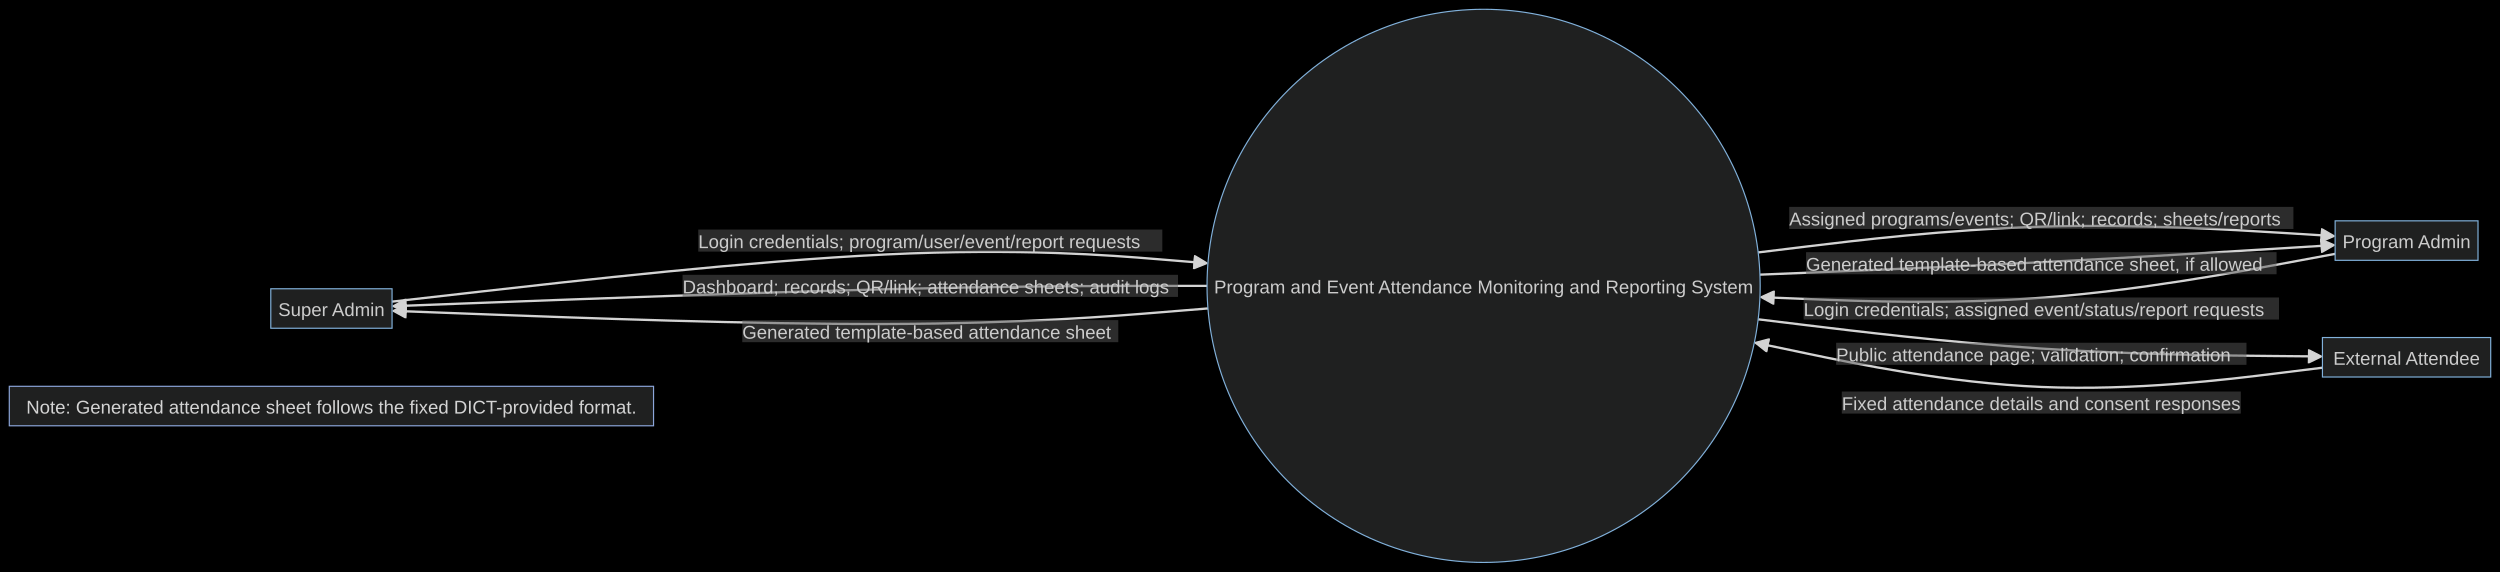
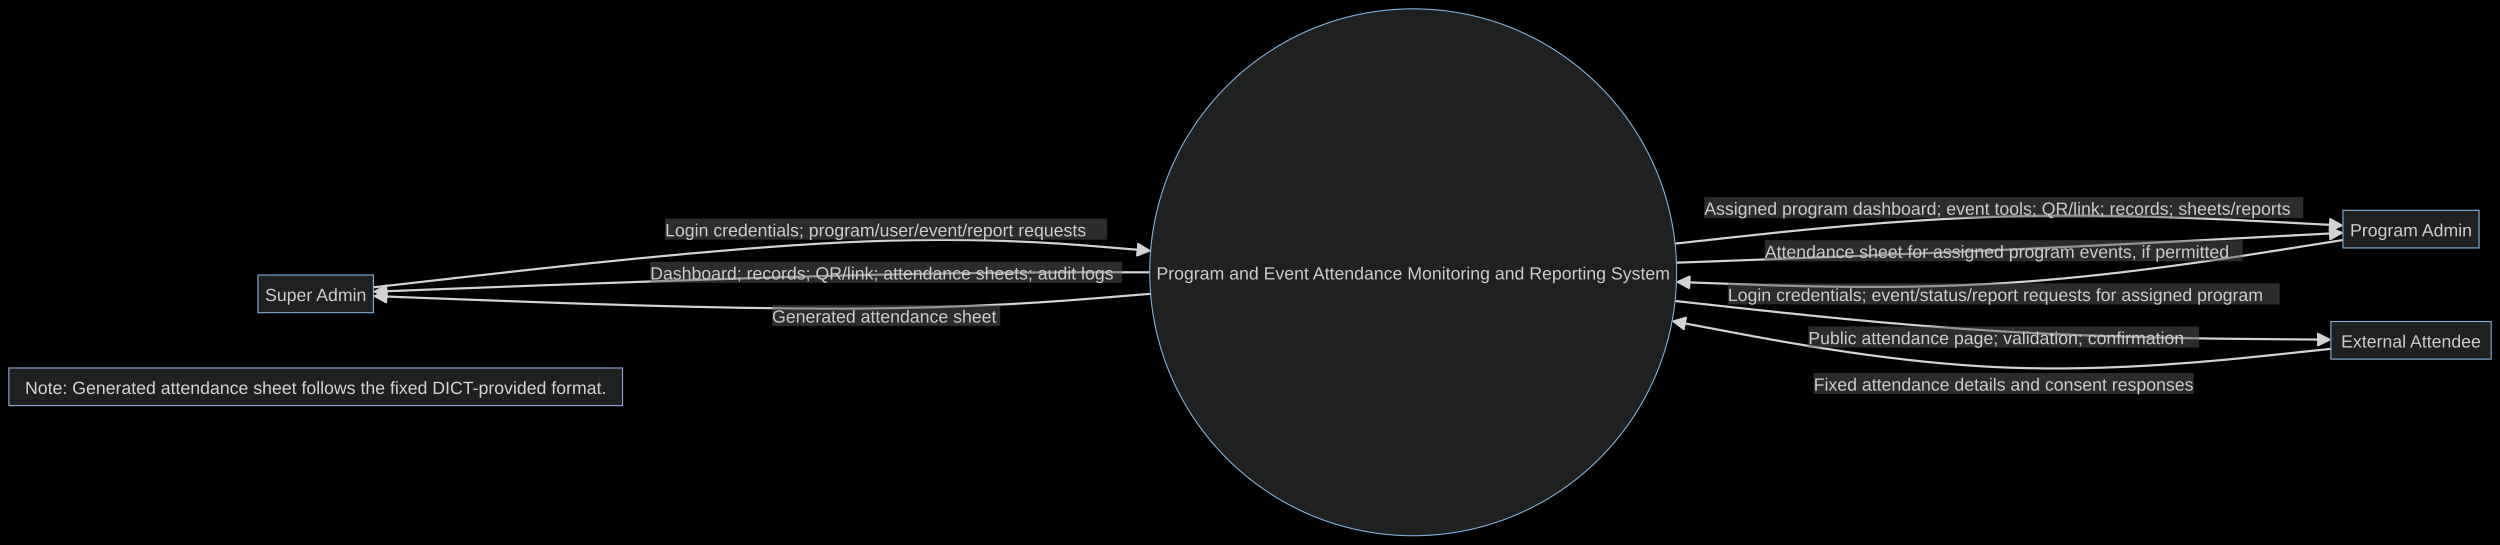
- <svg xmlns="http://www.w3.org/2000/svg" id="mermaid-1782975338194" width="2152.953" height="492.359" viewBox="-8 -8 2152.953 492.359" role="graphics-document document" aria-roledescription="flowchart-v2">
+ <svg xmlns="http://www.w3.org/2000/svg" id="mermaid-1782977429903" width="2260.234" height="492.359" viewBox="-8 -8 2260.234 492.359" role="graphics-document document" aria-roledescription="flowchart-v2">
  <rect x="-100000" y="-100000" width="200000" height="200000" fill="#000000" />
-   <style>#mermaid-1782975338194{font-family:"trebuchet ms",verdana,arial,sans-serif;font-size:16px;fill:#ccc;}#mermaid-1782975338194 .error-icon{fill:#a44141;}#mermaid-1782975338194 .error-text{fill:#ddd;stroke:#ddd;}#mermaid-1782975338194 .edge-thickness-normal{stroke-width:2px;}#mermaid-1782975338194 .edge-thickness-thick{stroke-width:3.5px;}#mermaid-1782975338194 .edge-pattern-solid{stroke-dasharray:0;}#mermaid-1782975338194 .edge-pattern-dashed{stroke-dasharray:3;}#mermaid-1782975338194 .edge-pattern-dotted{stroke-dasharray:2;}#mermaid-1782975338194 .marker{fill:lightgrey;stroke:lightgrey;}#mermaid-1782975338194 .marker.cross{stroke:lightgrey;}#mermaid-1782975338194 svg{font-family:"trebuchet ms",verdana,arial,sans-serif;font-size:16px;}#mermaid-1782975338194 .label{font-family:"trebuchet ms",verdana,arial,sans-serif;color:#ccc;}#mermaid-1782975338194 .cluster-label text{fill:#F9FFFE;}#mermaid-1782975338194 .cluster-label span,#mermaid-1782975338194 p{color:#F9FFFE;}#mermaid-1782975338194 .label text,#mermaid-1782975338194 span,#mermaid-1782975338194 p{fill:#ccc;color:#ccc;}#mermaid-1782975338194 .node rect,#mermaid-1782975338194 .node circle,#mermaid-1782975338194 .node ellipse,#mermaid-1782975338194 .node polygon,#mermaid-1782975338194 .node path{fill:#1f2020;stroke:#81B1DB;stroke-width:1px;}#mermaid-1782975338194 .flowchart-label text{text-anchor:middle;}#mermaid-1782975338194 .node .katex path{fill:#000;stroke:#000;stroke-width:1px;}#mermaid-1782975338194 .node .label{text-align:center;}#mermaid-1782975338194 .node.clickable{cursor:pointer;}#mermaid-1782975338194 .arrowheadPath{fill:lightgrey;}#mermaid-1782975338194 .edgePath .path{stroke:lightgrey;stroke-width:2.0px;}#mermaid-1782975338194 .flowchart-link{stroke:lightgrey;fill:none;}#mermaid-1782975338194 .edgeLabel{background-color:hsl(0, 0%, 34.412%);text-align:center;}#mermaid-1782975338194 .edgeLabel rect{opacity:0.5;background-color:hsl(0, 0%, 34.412%);fill:hsl(0, 0%, 34.412%);}#mermaid-1782975338194 .labelBkg{background-color:rgba(87.75, 87.75, 87.75, 0.5);}#mermaid-1782975338194 .cluster rect{fill:hsl(180, 1.587%, 28.353%);stroke:rgba(255, 255, 255, 0.25);stroke-width:1px;}#mermaid-1782975338194 .cluster text{fill:#F9FFFE;}#mermaid-1782975338194 .cluster span,#mermaid-1782975338194 p{color:#F9FFFE;}#mermaid-1782975338194 div.mermaidTooltip{position:absolute;text-align:center;max-width:200px;padding:2px;font-family:"trebuchet ms",verdana,arial,sans-serif;font-size:12px;background:hsl(20, 1.587%, 12.353%);border:1px solid rgba(255, 255, 255, 0.25);border-radius:2px;pointer-events:none;z-index:100;}#mermaid-1782975338194 .flowchartTitleText{text-anchor:middle;font-size:18px;fill:#ccc;}#mermaid-1782975338194 :root{--mermaid-font-family:"trebuchet ms",verdana,arial,sans-serif;}#mermaid-1782975338194 .note rect{fill:#1f2020!important;stroke:#8CA6DB!important;color:#d4d4d4!important;stroke-dasharray:5 5!important;}#mermaid-1782975338194 .note polygon{fill:#1f2020!important;stroke:#8CA6DB!important;color:#d4d4d4!important;stroke-dasharray:5 5!important;}#mermaid-1782975338194 .note ellipse{fill:#1f2020!important;stroke:#8CA6DB!important;color:#d4d4d4!important;stroke-dasharray:5 5!important;}#mermaid-1782975338194 .note circle{fill:#1f2020!important;stroke:#8CA6DB!important;color:#d4d4d4!important;stroke-dasharray:5 5!important;}#mermaid-1782975338194 .note path{fill:#1f2020!important;stroke:#8CA6DB!important;color:#d4d4d4!important;stroke-dasharray:5 5!important;}#mermaid-1782975338194 .note tspan{fill:#d4d4d4!important;}</style>
+   <style>#mermaid-1782977429903{font-family:"trebuchet ms",verdana,arial,sans-serif;font-size:16px;fill:#ccc;}#mermaid-1782977429903 .error-icon{fill:#a44141;}#mermaid-1782977429903 .error-text{fill:#ddd;stroke:#ddd;}#mermaid-1782977429903 .edge-thickness-normal{stroke-width:2px;}#mermaid-1782977429903 .edge-thickness-thick{stroke-width:3.5px;}#mermaid-1782977429903 .edge-pattern-solid{stroke-dasharray:0;}#mermaid-1782977429903 .edge-pattern-dashed{stroke-dasharray:3;}#mermaid-1782977429903 .edge-pattern-dotted{stroke-dasharray:2;}#mermaid-1782977429903 .marker{fill:lightgrey;stroke:lightgrey;}#mermaid-1782977429903 .marker.cross{stroke:lightgrey;}#mermaid-1782977429903 svg{font-family:"trebuchet ms",verdana,arial,sans-serif;font-size:16px;}#mermaid-1782977429903 .label{font-family:"trebuchet ms",verdana,arial,sans-serif;color:#ccc;}#mermaid-1782977429903 .cluster-label text{fill:#F9FFFE;}#mermaid-1782977429903 .cluster-label span,#mermaid-1782977429903 p{color:#F9FFFE;}#mermaid-1782977429903 .label text,#mermaid-1782977429903 span,#mermaid-1782977429903 p{fill:#ccc;color:#ccc;}#mermaid-1782977429903 .node rect,#mermaid-1782977429903 .node circle,#mermaid-1782977429903 .node ellipse,#mermaid-1782977429903 .node polygon,#mermaid-1782977429903 .node path{fill:#1f2020;stroke:#81B1DB;stroke-width:1px;}#mermaid-1782977429903 .flowchart-label text{text-anchor:middle;}#mermaid-1782977429903 .node .katex path{fill:#000;stroke:#000;stroke-width:1px;}#mermaid-1782977429903 .node .label{text-align:center;}#mermaid-1782977429903 .node.clickable{cursor:pointer;}#mermaid-1782977429903 .arrowheadPath{fill:lightgrey;}#mermaid-1782977429903 .edgePath .path{stroke:lightgrey;stroke-width:2.0px;}#mermaid-1782977429903 .flowchart-link{stroke:lightgrey;fill:none;}#mermaid-1782977429903 .edgeLabel{background-color:hsl(0, 0%, 34.412%);text-align:center;}#mermaid-1782977429903 .edgeLabel rect{opacity:0.5;background-color:hsl(0, 0%, 34.412%);fill:hsl(0, 0%, 34.412%);}#mermaid-1782977429903 .labelBkg{background-color:rgba(87.75, 87.75, 87.75, 0.5);}#mermaid-1782977429903 .cluster rect{fill:hsl(180, 1.587%, 28.353%);stroke:rgba(255, 255, 255, 0.25);stroke-width:1px;}#mermaid-1782977429903 .cluster text{fill:#F9FFFE;}#mermaid-1782977429903 .cluster span,#mermaid-1782977429903 p{color:#F9FFFE;}#mermaid-1782977429903 div.mermaidTooltip{position:absolute;text-align:center;max-width:200px;padding:2px;font-family:"trebuchet ms",verdana,arial,sans-serif;font-size:12px;background:hsl(20, 1.587%, 12.353%);border:1px solid rgba(255, 255, 255, 0.25);border-radius:2px;pointer-events:none;z-index:100;}#mermaid-1782977429903 .flowchartTitleText{text-anchor:middle;font-size:18px;fill:#ccc;}#mermaid-1782977429903 :root{--mermaid-font-family:"trebuchet ms",verdana,arial,sans-serif;}#mermaid-1782977429903 .note rect{fill:#1f2020!important;stroke:#8CA6DB!important;color:#d4d4d4!important;stroke-dasharray:5 5!important;}#mermaid-1782977429903 .note polygon{fill:#1f2020!important;stroke:#8CA6DB!important;color:#d4d4d4!important;stroke-dasharray:5 5!important;}#mermaid-1782977429903 .note ellipse{fill:#1f2020!important;stroke:#8CA6DB!important;color:#d4d4d4!important;stroke-dasharray:5 5!important;}#mermaid-1782977429903 .note circle{fill:#1f2020!important;stroke:#8CA6DB!important;color:#d4d4d4!important;stroke-dasharray:5 5!important;}#mermaid-1782977429903 .note path{fill:#1f2020!important;stroke:#8CA6DB!important;color:#d4d4d4!important;stroke-dasharray:5 5!important;}#mermaid-1782977429903 .note tspan{fill:#d4d4d4!important;}</style>
  <g>
-     <marker id="mermaid-1782975338194_flowchart-pointEnd" class="marker flowchart" viewBox="0 0 10 10" refX="6" refY="5" markerUnits="userSpaceOnUse" markerWidth="12" markerHeight="12" orient="auto">
+     <marker id="mermaid-1782977429903_flowchart-pointEnd" class="marker flowchart" viewBox="0 0 10 10" refX="6" refY="5" markerUnits="userSpaceOnUse" markerWidth="12" markerHeight="12" orient="auto">
      <path d="M 0 0 L 10 5 L 0 10 z" class="arrowMarkerPath" style="stroke-width: 1; stroke-dasharray: 1, 0;" />
    </marker>
-     <marker id="mermaid-1782975338194_flowchart-pointStart" class="marker flowchart" viewBox="0 0 10 10" refX="4.5" refY="5" markerUnits="userSpaceOnUse" markerWidth="12" markerHeight="12" orient="auto">
+     <marker id="mermaid-1782977429903_flowchart-pointStart" class="marker flowchart" viewBox="0 0 10 10" refX="4.5" refY="5" markerUnits="userSpaceOnUse" markerWidth="12" markerHeight="12" orient="auto">
      <path d="M 0 5 L 10 10 L 10 0 z" class="arrowMarkerPath" style="stroke-width: 1; stroke-dasharray: 1, 0;" />
    </marker>
-     <marker id="mermaid-1782975338194_flowchart-circleEnd" class="marker flowchart" viewBox="0 0 10 10" refX="11" refY="5" markerUnits="userSpaceOnUse" markerWidth="11" markerHeight="11" orient="auto">
+     <marker id="mermaid-1782977429903_flowchart-circleEnd" class="marker flowchart" viewBox="0 0 10 10" refX="11" refY="5" markerUnits="userSpaceOnUse" markerWidth="11" markerHeight="11" orient="auto">
      <circle cx="5" cy="5" r="5" class="arrowMarkerPath" style="stroke-width: 1; stroke-dasharray: 1, 0;" />
    </marker>
-     <marker id="mermaid-1782975338194_flowchart-circleStart" class="marker flowchart" viewBox="0 0 10 10" refX="-1" refY="5" markerUnits="userSpaceOnUse" markerWidth="11" markerHeight="11" orient="auto">
+     <marker id="mermaid-1782977429903_flowchart-circleStart" class="marker flowchart" viewBox="0 0 10 10" refX="-1" refY="5" markerUnits="userSpaceOnUse" markerWidth="11" markerHeight="11" orient="auto">
      <circle cx="5" cy="5" r="5" class="arrowMarkerPath" style="stroke-width: 1; stroke-dasharray: 1, 0;" />
    </marker>
-     <marker id="mermaid-1782975338194_flowchart-crossEnd" class="marker cross flowchart" viewBox="0 0 11 11" refX="12" refY="5.2" markerUnits="userSpaceOnUse" markerWidth="11" markerHeight="11" orient="auto">
+     <marker id="mermaid-1782977429903_flowchart-crossEnd" class="marker cross flowchart" viewBox="0 0 11 11" refX="12" refY="5.2" markerUnits="userSpaceOnUse" markerWidth="11" markerHeight="11" orient="auto">
      <path d="M 1,1 l 9,9 M 10,1 l -9,9" class="arrowMarkerPath" style="stroke-width: 2; stroke-dasharray: 1, 0;" />
    </marker>
-     <marker id="mermaid-1782975338194_flowchart-crossStart" class="marker cross flowchart" viewBox="0 0 11 11" refX="-1" refY="5.2" markerUnits="userSpaceOnUse" markerWidth="11" markerHeight="11" orient="auto">
+     <marker id="mermaid-1782977429903_flowchart-crossStart" class="marker cross flowchart" viewBox="0 0 11 11" refX="-1" refY="5.2" markerUnits="userSpaceOnUse" markerWidth="11" markerHeight="11" orient="auto">
      <path d="M 1,1 l 9,9 M 10,1 l -9,9" class="arrowMarkerPath" style="stroke-width: 2; stroke-dasharray: 1, 0;" />
    </marker>
    <g class="root">
      <g class="clusters" />
      <g class="edgePaths">
-         <path d="M329.629,251.757L406.882,242.994C484.135,234.231,638.642,216.705,754.867,211.132C871.092,205.559,949.036,211.939,988.008,215.128L1026.98,218.318" id="L-super_admin-system-0" class=" edge-thickness-normal edge-pattern-solid flowchart-link LS-super_admin LE-system" style="fill:none;" marker-end="url(#mermaid-1782975338194_flowchart-pointEnd)" />
-         <path d="M1031.469,238.18L991.749,238.18C952.029,238.18,872.589,238.18,756.498,241.067C640.407,243.955,487.666,249.73,411.296,252.618L334.925,255.505" id="L-system-super_admin-0" class=" edge-thickness-normal edge-pattern-solid flowchart-link LS-system LE-super_admin" style="fill:none;" marker-end="url(#mermaid-1782975338194_flowchart-pointEnd)" />
-         <path d="M2002.973,210.621L1960.799,218.464C1918.626,226.307,1834.28,241.994,1752.606,248.233C1670.932,254.472,1591.93,251.265,1552.429,249.661L1512.928,248.057" id="L-program_admin-system-0" class=" edge-thickness-normal edge-pattern-solid flowchart-link LS-program_admin LE-system" style="fill:none;" marker-end="url(#mermaid-1782975338194_flowchart-pointEnd)" />
-         <path d="M1506.081,209.382L1546.723,204.431C1587.365,199.481,1668.649,189.58,1750.583,187.19C1832.517,184.799,1915.1,189.918,1956.391,192.478L1997.683,195.038" id="L-system-program_admin-0" class=" edge-thickness-normal edge-pattern-solid flowchart-link LS-system LE-program_admin" style="fill:none;" marker-end="url(#mermaid-1782975338194_flowchart-pointEnd)" />
-         <path d="M1992.039,308.663L1951.688,313.666C1911.337,318.669,1830.635,328.674,1749.957,325.238C1669.278,321.802,1588.622,304.925,1548.294,296.487L1507.967,288.048" id="L-attendee-system-0" class=" edge-thickness-normal edge-pattern-solid flowchart-link LS-attendee LE-system" style="fill:none;" marker-end="url(#mermaid-1782975338194_flowchart-pointEnd)" />
-         <path d="M1506.081,266.978L1546.723,271.928C1587.365,276.878,1668.649,286.779,1748.759,292.106C1828.869,297.432,1907.804,298.185,1947.272,298.562L1986.739,298.938" id="L-system-attendee-0" class=" edge-thickness-normal edge-pattern-solid flowchart-link LS-system LE-attendee" style="fill:none;" marker-end="url(#mermaid-1782975338194_flowchart-pointEnd)" />
-         <path d="M1032.263,257.609L992.41,260.871C952.558,264.133,872.853,270.656,756.63,271.03C640.407,271.405,487.666,265.629,411.296,262.742L334.925,259.854" id="L-system-super_admin-1" class=" edge-thickness-normal edge-pattern-solid flowchart-link LS-system LE-super_admin" style="fill:none;" marker-end="url(#mermaid-1782975338194_flowchart-pointEnd)" />
-         <path d="M1507.632,228.517L1548.016,226.878C1588.399,225.238,1669.166,221.959,1750.842,217.76C1832.517,213.56,1915.1,208.441,1956.391,205.881L1997.683,203.322" id="L-system-program_admin-1" class=" edge-thickness-normal edge-pattern-solid flowchart-link LS-system LE-program_admin" style="fill:none;" marker-end="url(#mermaid-1782975338194_flowchart-pointEnd)" />
+         <path d="M329.629,251.757L406.882,242.994C484.135,234.231,638.642,216.705,754.867,211.132C871.092,205.559,949.036,211.939,988.008,215.128L1026.98,218.318" id="L-super_admin-system-0" class=" edge-thickness-normal edge-pattern-solid flowchart-link LS-super_admin LE-system" style="fill:none;" marker-end="url(#mermaid-1782977429903_flowchart-pointEnd)" />
+         <path d="M1031.469,238.18L991.749,238.18C952.029,238.18,872.589,238.18,756.498,241.067C640.407,243.955,487.666,249.73,411.296,252.618L334.925,255.505" id="L-system-super_admin-0" class=" edge-thickness-normal edge-pattern-solid flowchart-link LS-system LE-super_admin" style="fill:none;" marker-end="url(#mermaid-1782977429903_flowchart-pointEnd)" />
+         <path d="M2110.254,208.955L2059.141,217.075C2008.027,225.196,1905.801,241.438,1806.253,247.79C1706.705,254.142,1609.835,250.604,1561.401,248.835L1512.966,247.066" id="L-program_admin-system-0" class=" edge-thickness-normal edge-pattern-solid flowchart-link LS-program_admin LE-system" style="fill:none;" marker-end="url(#mermaid-1782977429903_flowchart-pointEnd)" />
+         <path d="M1506.411,212.239L1555.938,206.812C1605.466,201.386,1704.52,190.533,1804.278,187.766C1904.037,185,2004.499,190.321,2054.73,192.981L2104.961,195.641" id="L-system-program_admin-0" class=" edge-thickness-normal edge-pattern-solid flowchart-link LS-system LE-program_admin" style="fill:none;" marker-end="url(#mermaid-1782977429903_flowchart-pointEnd)" />
+         <path d="M2099.32,307.354L2050.029,312.575C2000.738,317.796,1902.156,328.238,1803.757,324.215C1705.358,320.193,1607.142,301.706,1558.034,292.462L1508.926,283.219" id="L-attendee-system-0" class=" edge-thickness-normal edge-pattern-solid flowchart-link LS-attendee LE-system" style="fill:none;" marker-end="url(#mermaid-1782977429903_flowchart-pointEnd)" />
+         <path d="M1506.411,264.121L1555.938,269.547C1605.466,274.974,1704.52,285.827,1802.455,291.648C1900.39,297.469,1997.205,298.257,2045.613,298.652L2094.02,299.046" id="L-system-attendee-0" class=" edge-thickness-normal edge-pattern-solid flowchart-link LS-system LE-attendee" style="fill:none;" marker-end="url(#mermaid-1782977429903_flowchart-pointEnd)" />
+         <path d="M1032.263,257.609L992.41,260.871C952.558,264.133,872.853,270.656,756.63,271.03C640.407,271.405,487.666,265.629,411.296,262.742L334.925,259.854" id="L-system-super_admin-1" class=" edge-thickness-normal edge-pattern-solid flowchart-link LS-system LE-super_admin" style="fill:none;" marker-end="url(#mermaid-1782977429903_flowchart-pointEnd)" />
+         <path d="M1507.669,229.487L1556.987,227.686C1606.304,225.884,1704.939,222.282,1804.488,217.821C1904.037,213.359,2004.499,208.039,2054.73,205.378L2104.961,202.718" id="L-system-program_admin-1" class=" edge-thickness-normal edge-pattern-solid flowchart-link LS-system LE-program_admin" style="fill:none;" marker-end="url(#mermaid-1782977429903_flowchart-pointEnd)" />
      </g>
      <g class="edgeLabels">
        <g class="edgeLabel" transform="translate(793.1484, 199.1797)">
          <g class="label" transform="translate(-199.8203, -9.5)">
            <rect rx="0" ry="0" width="399.641" height="19" />
            <text style="">
              <tspan xml:space="preserve" dy="1em" x="0" class="row">Login credentials; program/user/event/report requests</tspan>
            </text>
          </g>
        </g>
        <g class="edgeLabel" transform="translate(793.1484, 238.1797)">
          <g class="label" transform="translate(-213.3203, -9.5)">
            <rect rx="0" ry="0" width="426.641" height="19" />
            <text style="">
              <tspan xml:space="preserve" dy="1em" x="0" class="row">Dashboard; records; QR/link; attendance sheets; audit logs</tspan>
            </text>
          </g>
        </g>
-         <g class="edgeLabel" transform="translate(1749.934, 257.6797)">
-           <g class="label" transform="translate(-204.6875, -9.5)">
-             <rect rx="0" ry="0" width="409.375" height="19" />
+         <g class="edgeLabel" transform="translate(1803.574, 257.6797)">
+           <g class="label" transform="translate(-249.4375, -9.5)">
+             <rect rx="0" ry="0" width="498.875" height="19" />
            <text style="">
-               <tspan xml:space="preserve" dy="1em" x="0" class="row">Login credentials; assigned event/status/report requests</tspan>
+               <tspan xml:space="preserve" dy="1em" x="0" class="row">Login credentials; event/status/report requests for assigned program</tspan>
            </text>
          </g>
        </g>
-         <g class="edgeLabel" transform="translate(1749.934, 179.6797)">
-           <g class="label" transform="translate(-217.1055, -9.5)">
-             <rect rx="0" ry="0" width="434.211" height="19" />
+         <g class="edgeLabel" transform="translate(1803.574, 179.6797)">
+           <g class="label" transform="translate(-270.7461, -9.5)">
+             <rect rx="0" ry="0" width="541.492" height="19" />
            <text style="">
-               <tspan xml:space="preserve" dy="1em" x="0" class="row">Assigned programs/events; QR/link; records; sheets/reports</tspan>
+               <tspan xml:space="preserve" dy="1em" x="0" class="row">Assigned program dashboard; event tools; QR/link; records; sheets/reports</tspan>
            </text>
          </g>
        </g>
-         <g class="edgeLabel" transform="translate(1749.934, 338.6797)">
+         <g class="edgeLabel" transform="translate(1803.574, 338.6797)">
          <g class="label" transform="translate(-171.8047, -9.5)">
            <rect rx="0" ry="0" width="343.609" height="19" />
            <text style="">
              <tspan xml:space="preserve" dy="1em" x="0" class="row">Fixed attendance details and consent responses</tspan>
            </text>
          </g>
        </g>
-         <g class="edgeLabel" transform="translate(1749.934, 296.6797)">
+         <g class="edgeLabel" transform="translate(1803.574, 296.6797)">
          <g class="label" transform="translate(-176.6836, -9.5)">
            <rect rx="0" ry="0" width="353.367" height="19" />
            <text style="">
              <tspan xml:space="preserve" dy="1em" x="0" class="row">Public attendance page; validation; confirmation</tspan>
            </text>
          </g>
        </g>
        <g class="edgeLabel" transform="translate(793.1484, 277.1797)">
-           <g class="label" transform="translate(-161.9023, -9.5)">
-             <rect rx="0" ry="0" width="323.805" height="19" />
+           <g class="label" transform="translate(-103.1055, -9.5)">
+             <rect rx="0" ry="0" width="206.211" height="19" />
            <text style="">
-               <tspan xml:space="preserve" dy="1em" x="0" class="row">Generated template-based attendance sheet</tspan>
+               <tspan xml:space="preserve" dy="1em" x="0" class="row">Generated attendance sheet</tspan>
            </text>
          </g>
        </g>
-         <g class="edgeLabel" transform="translate(1749.934, 218.6797)">
-           <g class="label" transform="translate(-202.6016, -9.5)">
-             <rect rx="0" ry="0" width="405.203" height="19" />
+         <g class="edgeLabel" transform="translate(1803.574, 218.6797)">
+           <g class="label" transform="translate(-216.0469, -9.5)">
+             <rect rx="0" ry="0" width="432.094" height="19" />
            <text style="">
-               <tspan xml:space="preserve" dy="1em" x="0" class="row">Generated template-based attendance sheet, if allowed</tspan>
+               <tspan xml:space="preserve" dy="1em" x="0" class="row">Attendance sheet for assigned program events, if permitted</tspan>
            </text>
          </g>
        </g>
      </g>
      <g class="nodes">
        <g class="node default default flowchart-label" id="flowchart-super_admin-0" data-node="true" data-id="super_admin" transform="translate(277.4141, 257.6797)">
          <rect class="basic label-container" style="" rx="0" ry="0" x="-52.215" y="-17" width="104.43" height="34" />
          <g class="label" style="" transform="translate(0, -9.5)">
            <rect />
            <text style="">
              <tspan xml:space="preserve" dy="1em" x="0" class="row">Super Admin</tspan>
            </text>
          </g>
        </g>
-         <g class="node default default flowchart-label" id="flowchart-program_admin-1" data-node="true" data-id="program_admin" transform="translate(2064.496, 199.1797)">
+         <g class="node default default flowchart-label" id="flowchart-program_admin-1" data-node="true" data-id="program_admin" transform="translate(2171.777, 199.1797)">
          <rect class="basic label-container" style="" rx="0" ry="0" x="-61.523" y="-17" width="123.047" height="34" />
          <g class="label" style="" transform="translate(0, -9.5)">
            <rect />
            <text style="">
              <tspan xml:space="preserve" dy="1em" x="0" class="row">Program Admin</tspan>
            </text>
          </g>
        </g>
-         <g class="node default default flowchart-label" id="flowchart-attendee-2" data-node="true" data-id="attendee" transform="translate(2064.496, 299.6797)">
+         <g class="node default default flowchart-label" id="flowchart-attendee-2" data-node="true" data-id="attendee" transform="translate(2171.777, 299.6797)">
          <rect class="basic label-container" style="" rx="0" ry="0" x="-72.457" y="-17" width="144.914" height="34" />
          <g class="label" style="" transform="translate(0, -9.5)">
            <rect />
            <text style="">
              <tspan xml:space="preserve" dy="1em" x="0" class="row">External Attendee</tspan>
            </text>
          </g>
        </g>
        <g class="node default default flowchart-label" id="flowchart-system-3" data-node="true" data-id="system" transform="translate(1269.648, 238.1797)">
          <circle style="" rx="0" ry="0" r="238.18" width="476.359" height="34" />
          <g class="label" style="" transform="translate(0, -9.5)">
            <rect />
            <text style="">
              <tspan xml:space="preserve" dy="1em" x="0" class="row">Program and Event Attendance Monitoring and Reporting System</tspan>
            </text>
          </g>
        </g>
        <g class="node default note flowchart-label" id="flowchart-note_template-4" data-node="true" data-id="note_template" transform="translate(277.4141, 341.6797)">
          <rect class="basic label-container" style="" rx="0" ry="0" x="-277.414" y="-17" width="554.828" height="34" />
          <g class="label" style="" transform="translate(0, -9.5)">
            <rect />
            <text style="">
              <tspan xml:space="preserve" dy="1em" x="0" class="row">Note: Generated attendance sheet follows the fixed DICT-provided format.</tspan>
            </text>
          </g>
        </g>
      </g>
    </g>
  </g>
</svg>
